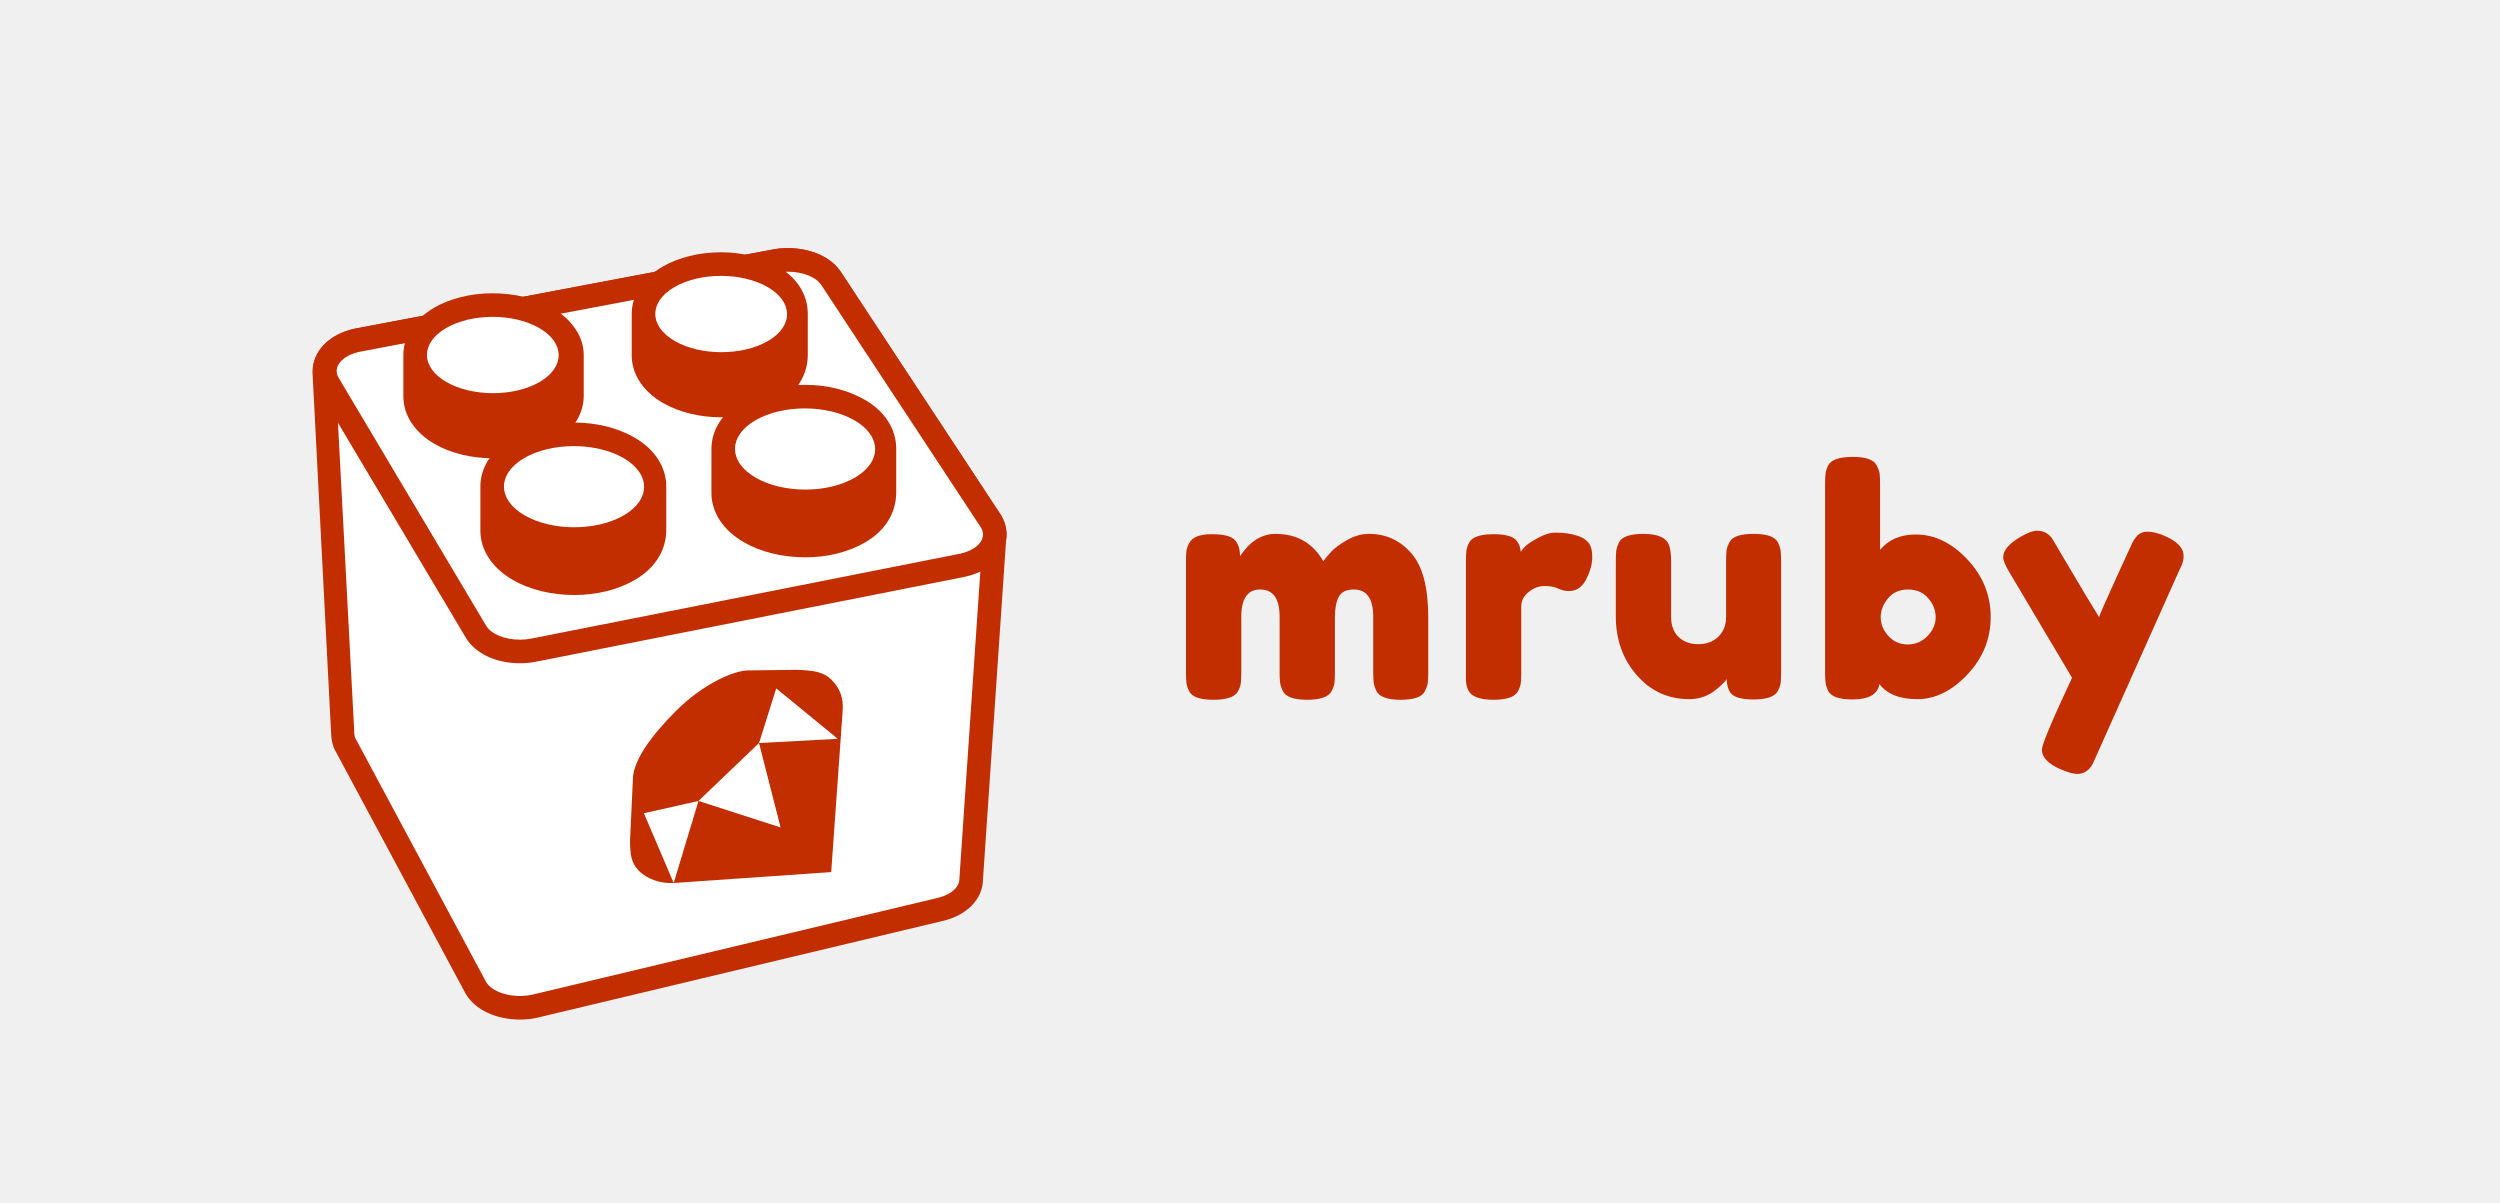
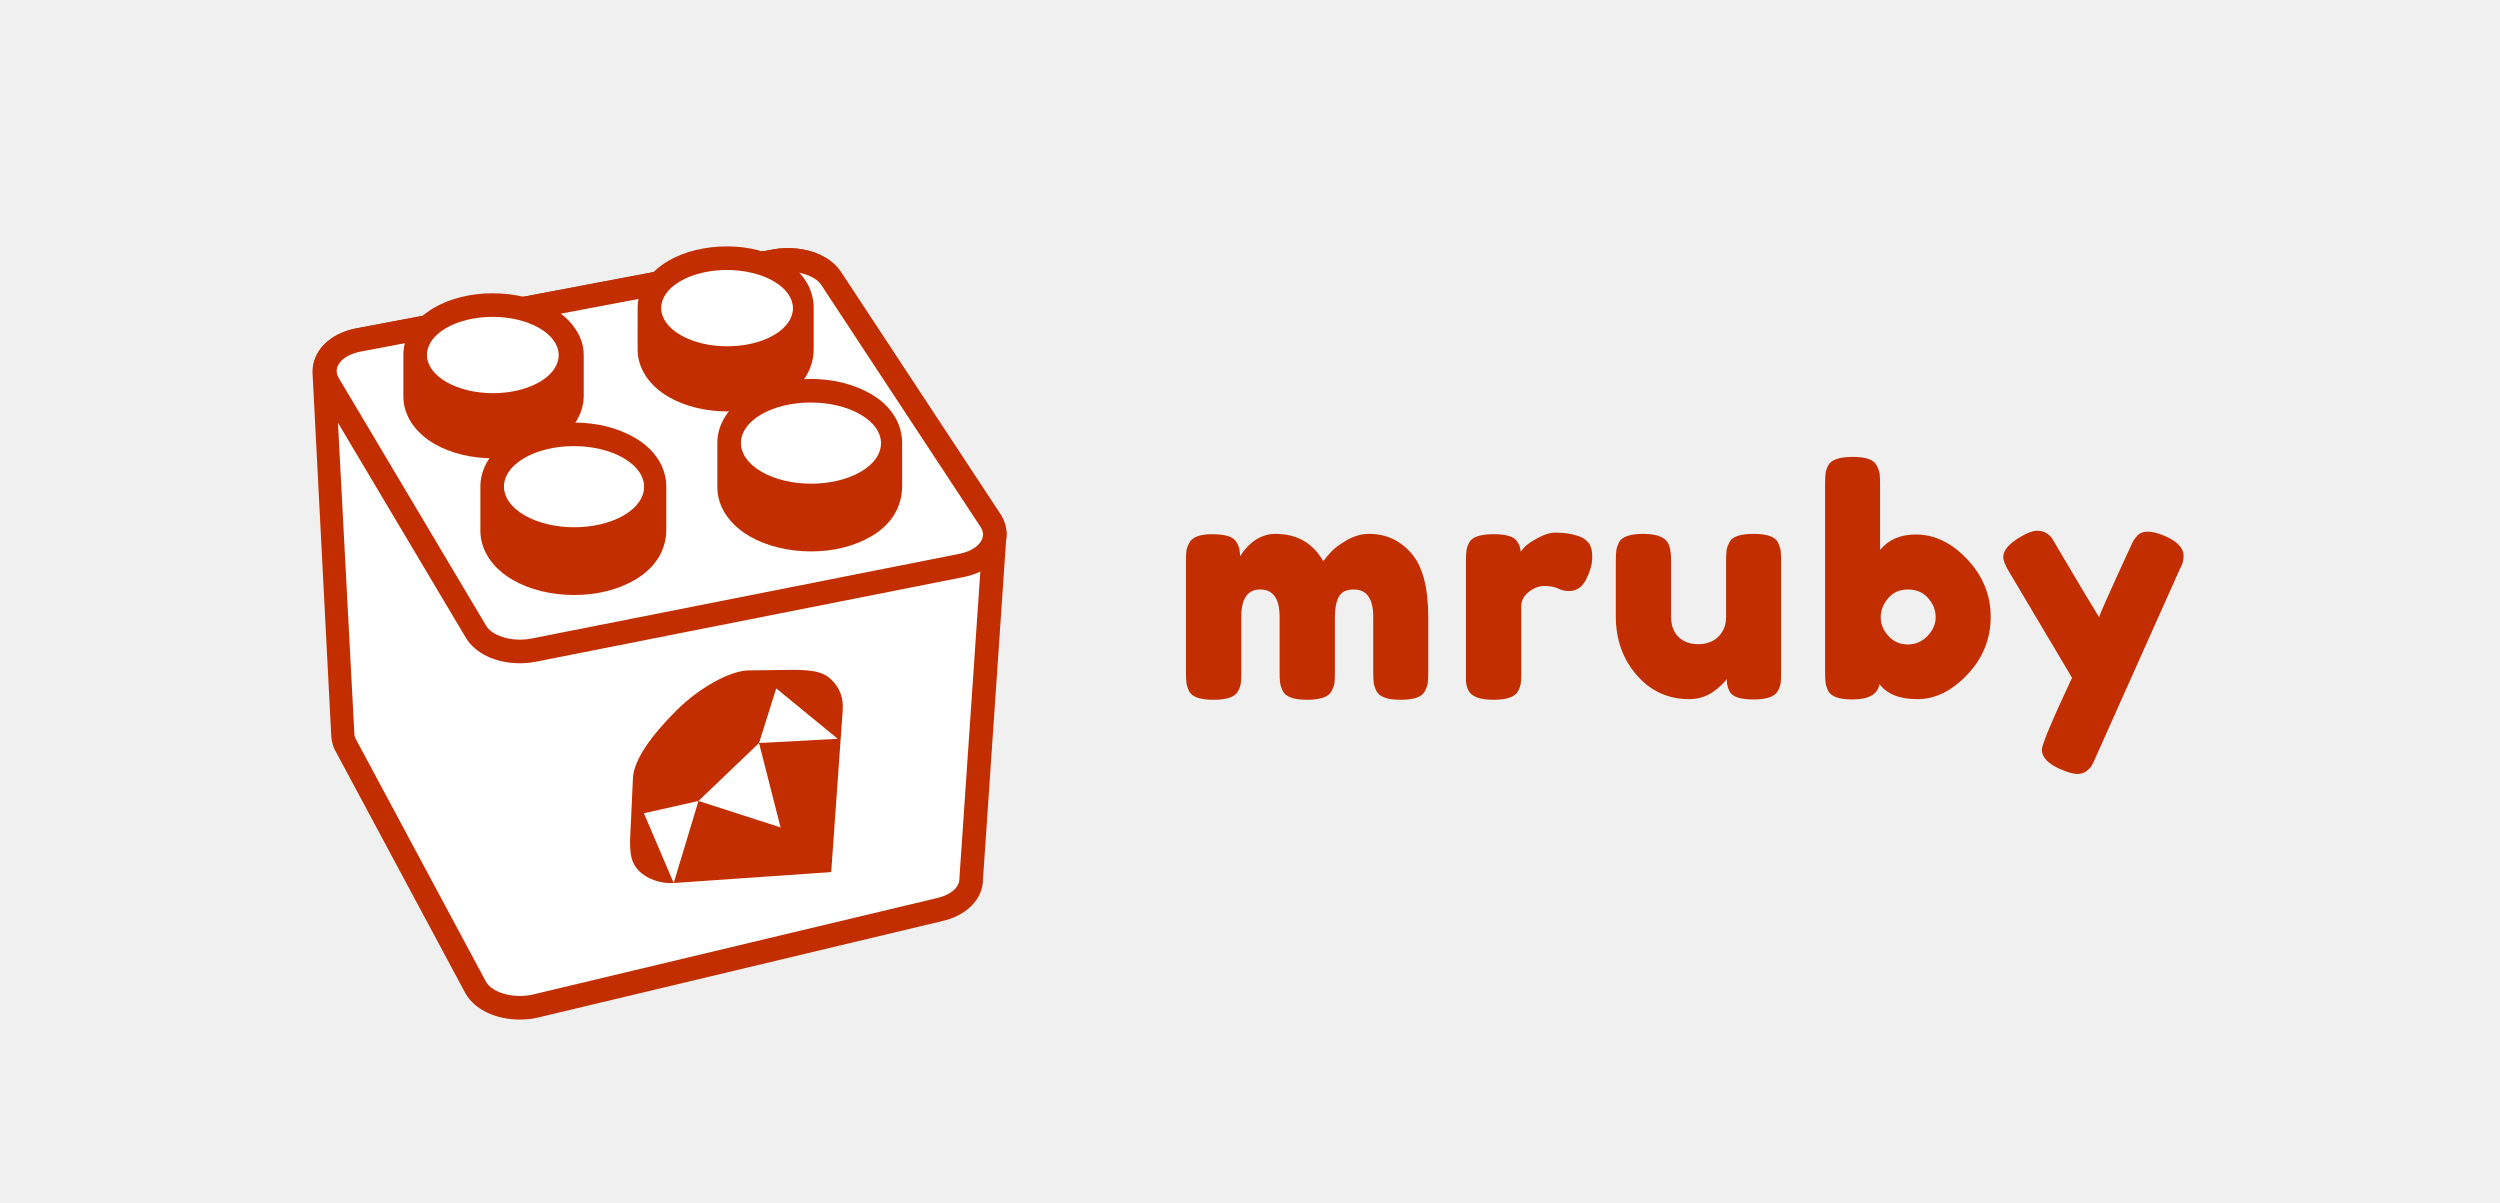
<svg xmlns="http://www.w3.org/2000/svg" version="1.1" x="0px" y="0px" width="424px" height="204px" viewBox="186 91 424 204" overflow="visible" enable-background="new 186 91 424 204" xml:space="preserve">
  <defs>
</defs>
  <rect display="none" opacity="0.1" fill="#C22E00" width="800" height="600" />
  <path fill="#C22E00" d="M396.308,185.329c1.669-2.522,3.677-3.784,6.022-3.784c3.623,0,6.322,1.546,8.1,4.637  c0.391-0.533,0.861-1.093,1.412-1.679c0.551-0.587,1.43-1.226,2.639-1.919c1.207-0.692,2.451-1.039,3.73-1.039  c2.842,0,5.223,1.093,7.141,3.277c1.918,2.186,2.877,5.801,2.877,10.845v9.326c0,0.817-0.025,1.431-0.08,1.839  c-0.053,0.408-0.221,0.879-0.506,1.412c-0.461,0.959-1.83,1.438-4.104,1.438c-2.238,0-3.605-0.497-4.104-1.492  c-0.248-0.533-0.398-1.003-0.453-1.412c-0.053-0.408-0.08-1.021-0.08-1.839v-9.325c0-3.091-1.102-4.637-3.303-4.637  c-1.244,0-2.088,0.409-2.531,1.226c-0.445,0.817-0.666,1.972-0.666,3.464v9.326c0,0.853-0.027,1.475-0.08,1.865  c-0.055,0.392-0.223,0.853-0.506,1.386c-0.498,0.959-1.885,1.438-4.158,1.438c-2.238,0-3.605-0.497-4.104-1.492  c-0.248-0.533-0.398-1.003-0.453-1.412c-0.053-0.408-0.078-1.021-0.078-1.839v-9.325c0-3.091-1.102-4.637-3.305-4.637  c-2.132,0-3.197,1.546-3.197,4.637v9.432c0,0.818-0.026,1.431-0.08,1.839c-0.053,0.409-0.222,0.879-0.506,1.412  c-0.533,0.925-1.919,1.386-4.157,1.386s-3.605-0.479-4.104-1.438c-0.248-0.533-0.399-0.994-0.452-1.386  c-0.054-0.391-0.08-1.013-0.08-1.865v-18.759c0-0.816,0.026-1.43,0.08-1.838c0.053-0.408,0.221-0.861,0.506-1.359  c0.533-0.959,1.794-1.438,3.784-1.438c1.989,0,3.285,0.319,3.89,0.959C396.005,183.197,396.308,184.121,396.308,185.329z" />
  <path fill="#C22E00" d="M453.703,181.917c0.674,0.213,1.232,0.578,1.678,1.093c0.443,0.516,0.666,1.341,0.666,2.478  c0,1.138-0.338,2.381-1.012,3.73c-0.676,1.351-1.652,2.025-2.932,2.025c-0.639,0-1.252-0.142-1.838-0.427  c-0.586-0.283-1.359-0.426-2.318-0.426s-1.857,0.338-2.691,1.013c-0.836,0.675-1.252,1.492-1.252,2.451v11.19  c0,0.818-0.027,1.431-0.08,1.839c-0.053,0.409-0.223,0.879-0.506,1.412c-0.533,0.925-1.92,1.386-4.158,1.386  c-1.705,0-2.93-0.302-3.676-0.906c-0.568-0.497-0.889-1.261-0.959-2.291c0-0.354,0-0.87,0-1.546v-18.705  c0-0.816,0.025-1.43,0.08-1.838c0.053-0.408,0.203-0.861,0.451-1.359c0.498-0.959,1.883-1.438,4.158-1.438  c2.131,0,3.463,0.408,3.996,1.226c0.391,0.568,0.586,1.154,0.586,1.759c0.178-0.248,0.436-0.551,0.773-0.906  c0.338-0.354,1.057-0.834,2.158-1.438c1.1-0.604,2.068-0.906,2.904-0.906c0.834,0,1.535,0.045,2.105,0.133  C452.404,181.554,453.027,181.705,453.703,181.917z" />
  <path fill="#C22E00" d="M472.514,209.576c-3.59,0-6.564-1.359-8.926-4.077c-2.363-2.718-3.545-6.03-3.545-9.938v-9.326  c0-0.853,0.027-1.474,0.08-1.865c0.053-0.391,0.205-0.853,0.453-1.385c0.498-0.96,1.883-1.439,4.156-1.439  c2.486,0,3.943,0.676,4.371,2.025c0.213,0.568,0.318,1.475,0.318,2.718v9.326c0,1.457,0.418,2.594,1.252,3.41  c0.836,0.817,1.955,1.226,3.357,1.226c1.404,0,2.541-0.426,3.412-1.279c0.869-0.853,1.305-1.972,1.305-3.356v-9.433  c0-0.817,0.027-1.43,0.08-1.839c0.053-0.408,0.221-0.879,0.506-1.412c0.461-0.924,1.83-1.386,4.104-1.386  c2.238,0,3.605,0.479,4.104,1.439c0.248,0.532,0.4,1.004,0.453,1.412s0.08,1.021,0.08,1.838v18.865c0,0.782-0.027,1.377-0.08,1.785  c-0.053,0.409-0.223,0.862-0.506,1.359c-0.533,0.924-1.9,1.385-4.104,1.385c-2.168,0-3.5-0.426-3.996-1.278  c-0.355-0.604-0.533-1.332-0.533-2.186c-0.143,0.249-0.463,0.604-0.959,1.066c-0.498,0.462-0.979,0.853-1.439,1.172  C475.248,209.185,473.934,209.576,472.514,209.576z" />
  <path fill="#C22E00" d="M510.936,181.651c3.162,0,6.066,1.404,8.713,4.21c2.646,2.808,3.971,6.067,3.971,9.779  c0,3.713-1.314,6.964-3.943,9.752c-2.631,2.79-5.455,4.184-8.475,4.184s-5.168-0.853-6.447-2.558c-0.285,1.74-1.812,2.61-4.584,2.61  c-2.238,0-3.605-0.479-4.104-1.438c-0.248-0.533-0.398-1.003-0.451-1.412c-0.055-0.408-0.08-1.021-0.08-1.839v-31.814  c0-0.816,0.025-1.43,0.08-1.838c0.053-0.408,0.203-0.861,0.451-1.359c0.498-0.959,1.883-1.439,4.158-1.439  c2.238,0,3.588,0.479,4.049,1.439c0.285,0.533,0.453,1.004,0.508,1.412c0.053,0.409,0.08,1.021,0.08,1.839v11.084  C506.281,182.522,508.307,181.651,510.936,181.651z M506.273,198.864c0.869,0.96,1.961,1.439,3.277,1.439  c1.312,0,2.432-0.479,3.357-1.439c0.922-0.959,1.385-2.024,1.385-3.197c0-1.172-0.426-2.246-1.279-3.224  c-0.852-0.977-1.99-1.466-3.41-1.466c-1.422,0-2.551,0.498-3.385,1.492c-0.834,0.995-1.252,2.07-1.252,3.224  C504.967,196.848,505.402,197.905,506.273,198.864z" />
  <path fill="#C22E00" d="M553.195,181.917c2.096,0.925,3.145,2.044,3.145,3.357c0,0.64-0.143,1.244-0.428,1.812  c-0.285,0.569-0.426,0.871-0.426,0.906l-13.963,31.229c-0.283,0.675-0.523,1.189-0.719,1.546c-0.195,0.354-0.506,0.692-0.932,1.012  c-0.428,0.32-0.961,0.479-1.6,0.479s-1.582-0.266-2.824-0.799c-2.098-0.925-3.145-2.025-3.145-3.304  c0-0.854,1.705-4.922,5.115-12.204l-10.604-17.853c-0.711-1.172-1.066-2.042-1.066-2.611c0-1.137,0.959-2.272,2.877-3.41  c1.209-0.71,2.15-1.066,2.826-1.066c0.674,0,1.225,0.143,1.65,0.427c0.428,0.285,0.738,0.578,0.934,0.879  c0.195,0.303,1.172,1.955,2.93,4.956c1.76,3.003,3.438,5.801,5.037,8.394c0.178-0.567,1.137-2.762,2.877-6.581  s2.674-5.854,2.799-6.102c0.123-0.249,0.328-0.551,0.613-0.906c0.461-0.604,1.109-0.906,1.943-0.906  C551.072,181.171,552.057,181.42,553.195,181.917z" />
  <path fill="#C22E00" d="M274.184,263.917c-4.071,0-7.587-1.658-9.176-4.327l-0.088-0.155l-21.984-40.986  c-0.496-0.863-0.706-1.791-0.761-2.759L239,154.139v-0.105c0-3.508,2.912-6.455,7.349-7.333l70.573-13.361  c0.851-0.169,1.75-0.258,2.673-0.258c4.038,0,7.517,1.617,9.129,4.228l27.038,41.06l0.042,0.075  c0.541,0.905,0.841,1.877,0.892,2.889l0.012,0.238l-3.989,58.485c0.014,3.458-2.84,6.332-7.209,7.224l-68.597,16.372  C276.025,263.829,275.107,263.917,274.184,263.917z" />
  <path fill="#FFFFFF" d="M348.715,239.964c0.076,1.493-1.51,2.904-4.065,3.409l-68.514,16.355c-3.158,0.625-6.602-0.354-7.691-2.185  l-22.018-41.048c-0.203-0.341-0.309-0.691-0.328-1.034l-3.237-61.429c0-1.491,1.628-2.901,4.194-3.409l70.574-13.354  c3.146-0.623,6.62,0.355,7.705,2.181l27.033,41.047c0.206,0.345,0.314,0.695,0.332,1.04L348.715,239.964z" />
  <path fill="#FFFFFF" d="M274.184,201.488c-3.319,0-6.246-1.315-7.458-3.35l-25.018-42.049c-0.723-1.216-0.811-2.582-0.247-3.847  c0.786-1.761,2.728-3.065,5.327-3.579l70.529-13.357c0.74-0.147,1.525-0.223,2.316-0.223c3.317,0,6.242,1.313,7.452,3.346  l26.97,40.97c0.773,1.296,0.861,2.665,0.296,3.931c-0.785,1.76-2.722,3.063-5.313,3.577l-72.514,14.355  C275.764,201.412,274.977,201.488,274.184,201.488z" />
  <path fill="#C22E00" d="M319.634,137.082c2.512,0,4.869,0.917,5.733,2.369l27.019,41.047c1.089,1.832-0.589,3.823-3.735,4.446  l-72.514,14.355c-0.646,0.128-1.305,0.188-1.953,0.188c-2.517,0-4.872-0.917-5.739-2.373l-25.018-42.049  c-1.086-1.826,0.591-3.817,3.749-4.441l70.514-13.354C318.333,137.143,318.988,137.082,319.634,137.082 M319.634,133.082  c-0.921,0-1.836,0.089-2.721,0.264l-70.481,13.348c-3.277,0.647-5.743,2.37-6.797,4.732c-0.824,1.848-0.695,3.919,0.354,5.684  l25.018,42.05c1.589,2.67,5.105,4.328,9.176,4.328c0.923,0,1.841-0.089,2.729-0.265l72.514-14.355  c3.238-0.641,5.699-2.363,6.752-4.724c0.825-1.849,0.695-3.923-0.355-5.69l-0.047-0.079l-0.05-0.077l-26.98-40.988  C327.134,134.699,323.655,133.082,319.634,133.082L319.634,133.082z" />
-   <path fill="#C22E00" d="M308.346,161.774c-3.675,0-7.194-0.863-9.91-2.432c-3.347-1.932-5.278-4.854-5.296-8.017l0.002-6.919  c-0.07-3.226,1.835-6.204,5.236-8.181c2.705-1.571,6.22-2.437,9.899-2.437c3.675,0,6.952,0.863,9.668,2.432  c3.347,1.932,5.055,4.854,5.055,8.017v6.97c0,3.182-1.714,6.223-4.996,8.13C315.299,160.909,312.025,161.774,308.346,161.774z" />
-   <path fill="#FFFFFF" d="M316.187,139.685c4.375,2.526,4.399,6.625,0.052,9.152s-11.425,2.526-15.8,0  c-4.381-2.529-4.398-6.625-0.051-9.152C304.733,137.159,311.806,137.155,316.187,139.685z" />
+   <path fill="#C22E00" d="M309.346,160.774c-3.675,0-7.194-0.863-9.91-2.432c-3.347-1.932-5.278-4.854-5.296-8.017l0.002-6.919  c-0.07-3.226,1.835-6.204,5.236-8.181c2.705-1.571,6.22-2.437,9.899-2.437c3.675,0,6.952,0.863,9.668,2.432  c3.347,1.932,5.055,4.854,5.055,8.017v6.97c0,3.182-1.714,6.223-4.996,8.13C316.299,159.909,313.025,160.774,309.346,160.774z" />
+   <path fill="#FFFFFF" d="M317.187,138.685c4.375,2.526,4.399,6.625,0.052,9.152s-11.425,2.526-15.8,0  c-4.381-2.529-4.398-6.625-0.051-9.152C305.733,136.159,312.806,136.155,317.187,138.685z" />
  <path fill="#C22E00" d="M269.615,168.726c-3.675,0-7.194-0.863-9.91-2.432c-3.347-1.933-5.278-4.854-5.296-8.016l0.002-6.919  c-0.07-3.225,1.834-6.203,5.236-8.18c2.705-1.572,6.221-2.438,9.9-2.438c3.675,0,7.317,0.863,10.033,2.432  c3.347,1.931,5.42,4.853,5.42,8.016v6.92c0,3.226-1.96,6.204-5.362,8.18C276.935,167.86,273.294,168.726,269.615,168.726z" />
  <path fill="#FFFFFF" d="M277.457,146.636c4.375,2.526,4.399,6.625,0.052,9.152s-11.425,2.526-15.8,0  c-4.381-2.529-4.398-6.625-0.051-9.152C266.003,144.111,273.076,144.107,277.457,146.636z" />
-   <path fill="#C22E00" d="M322.576,185.521c-3.864,0-7.562-0.906-10.411-2.552c-3.479-2.008-5.486-5.036-5.506-8.305l0.002-7.361  c-0.073-3.335,1.906-6.422,5.441-8.477c2.838-1.649,6.532-2.557,10.4-2.557c3.864,0,7.352,0.906,10.201,2.552  c3.479,2.008,5.295,5.036,5.295,8.306v7.36c0,3.337-1.698,6.423-5.234,8.477C329.929,184.612,326.445,185.521,322.576,185.521z" />
-   <path fill="#FFFFFF" d="M330.915,162.284c4.653,2.687,4.678,7.046,0.056,9.733c-4.622,2.687-12.15,2.687-16.802,0  c-4.66-2.69-4.677-7.046-0.055-9.733C318.735,159.598,326.256,159.594,330.915,162.284z" />
+   <path fill="#C22E00" d="M323.576,184.521c-3.864,0-7.562-0.906-10.411-2.552c-3.479-2.008-5.486-5.036-5.506-8.305l0.002-7.361  c-0.073-3.335,1.906-6.422,5.441-8.477c2.838-1.649,6.532-2.557,10.4-2.557c3.864,0,7.352,0.906,10.201,2.552  c3.479,2.008,5.295,5.036,5.295,8.306v7.36c0,3.337-1.698,6.423-5.234,8.477C330.929,183.612,327.445,184.521,323.576,184.521z" />
+   <path fill="#FFFFFF" d="M331.915,161.284c4.653,2.687,4.678,7.046,0.056,9.733c-4.622,2.687-12.15,2.687-16.802,0  c-4.66-2.69-4.677-7.046-0.055-9.733C319.735,158.598,327.256,158.594,331.915,161.284z" />
  <path fill="#C22E00" d="M283.389,191.913c-3.864,0-7.562-0.906-10.411-2.552c-3.479-2.009-5.486-5.037-5.505-8.306l0.002-7.36  c-0.074-3.336,1.906-6.422,5.441-8.478c2.838-1.649,6.532-2.557,10.4-2.557c3.864,0,7.445,0.906,10.295,2.552  c3.479,2.008,5.389,5.036,5.389,8.306v7.36c0,3.336-1.792,6.423-5.327,8.477C290.835,191.005,287.258,191.913,283.389,191.913z" />
  <path fill="#FFFFFF" d="M291.728,168.676c4.653,2.687,4.678,7.046,0.056,9.732c-4.622,2.687-12.15,2.687-16.802,0  c-4.66-2.689-4.677-7.046-0.055-9.732C279.548,165.991,287.069,165.987,291.728,168.676z" />
  <path fill="#C22E00" d="M327.021,206.292c-1.402-1.402-3.186-1.604-5.979-1.689l-8.218,0.1c-2.804,0.085-7.965,2.652-12.171,6.859  c-4.144,4.143-7.285,8.415-7.313,11.588l-0.484,10.397c0,2.347,0.185,3.832,1.519,5.166c1.313,1.313,3.56,2.18,5.86,2.045  l0.022-0.002l-5.053-11.83l9.258-2.086l10.269-9.819l2.92-9.273l10.429,8.552l-13.349,0.722l3.657,14.312l-13.926-4.492  l-4.203,13.916l26.714-1.851l1.94-27.309l0,0C329.105,209.231,328.364,207.633,327.021,206.292z" />
</svg>
